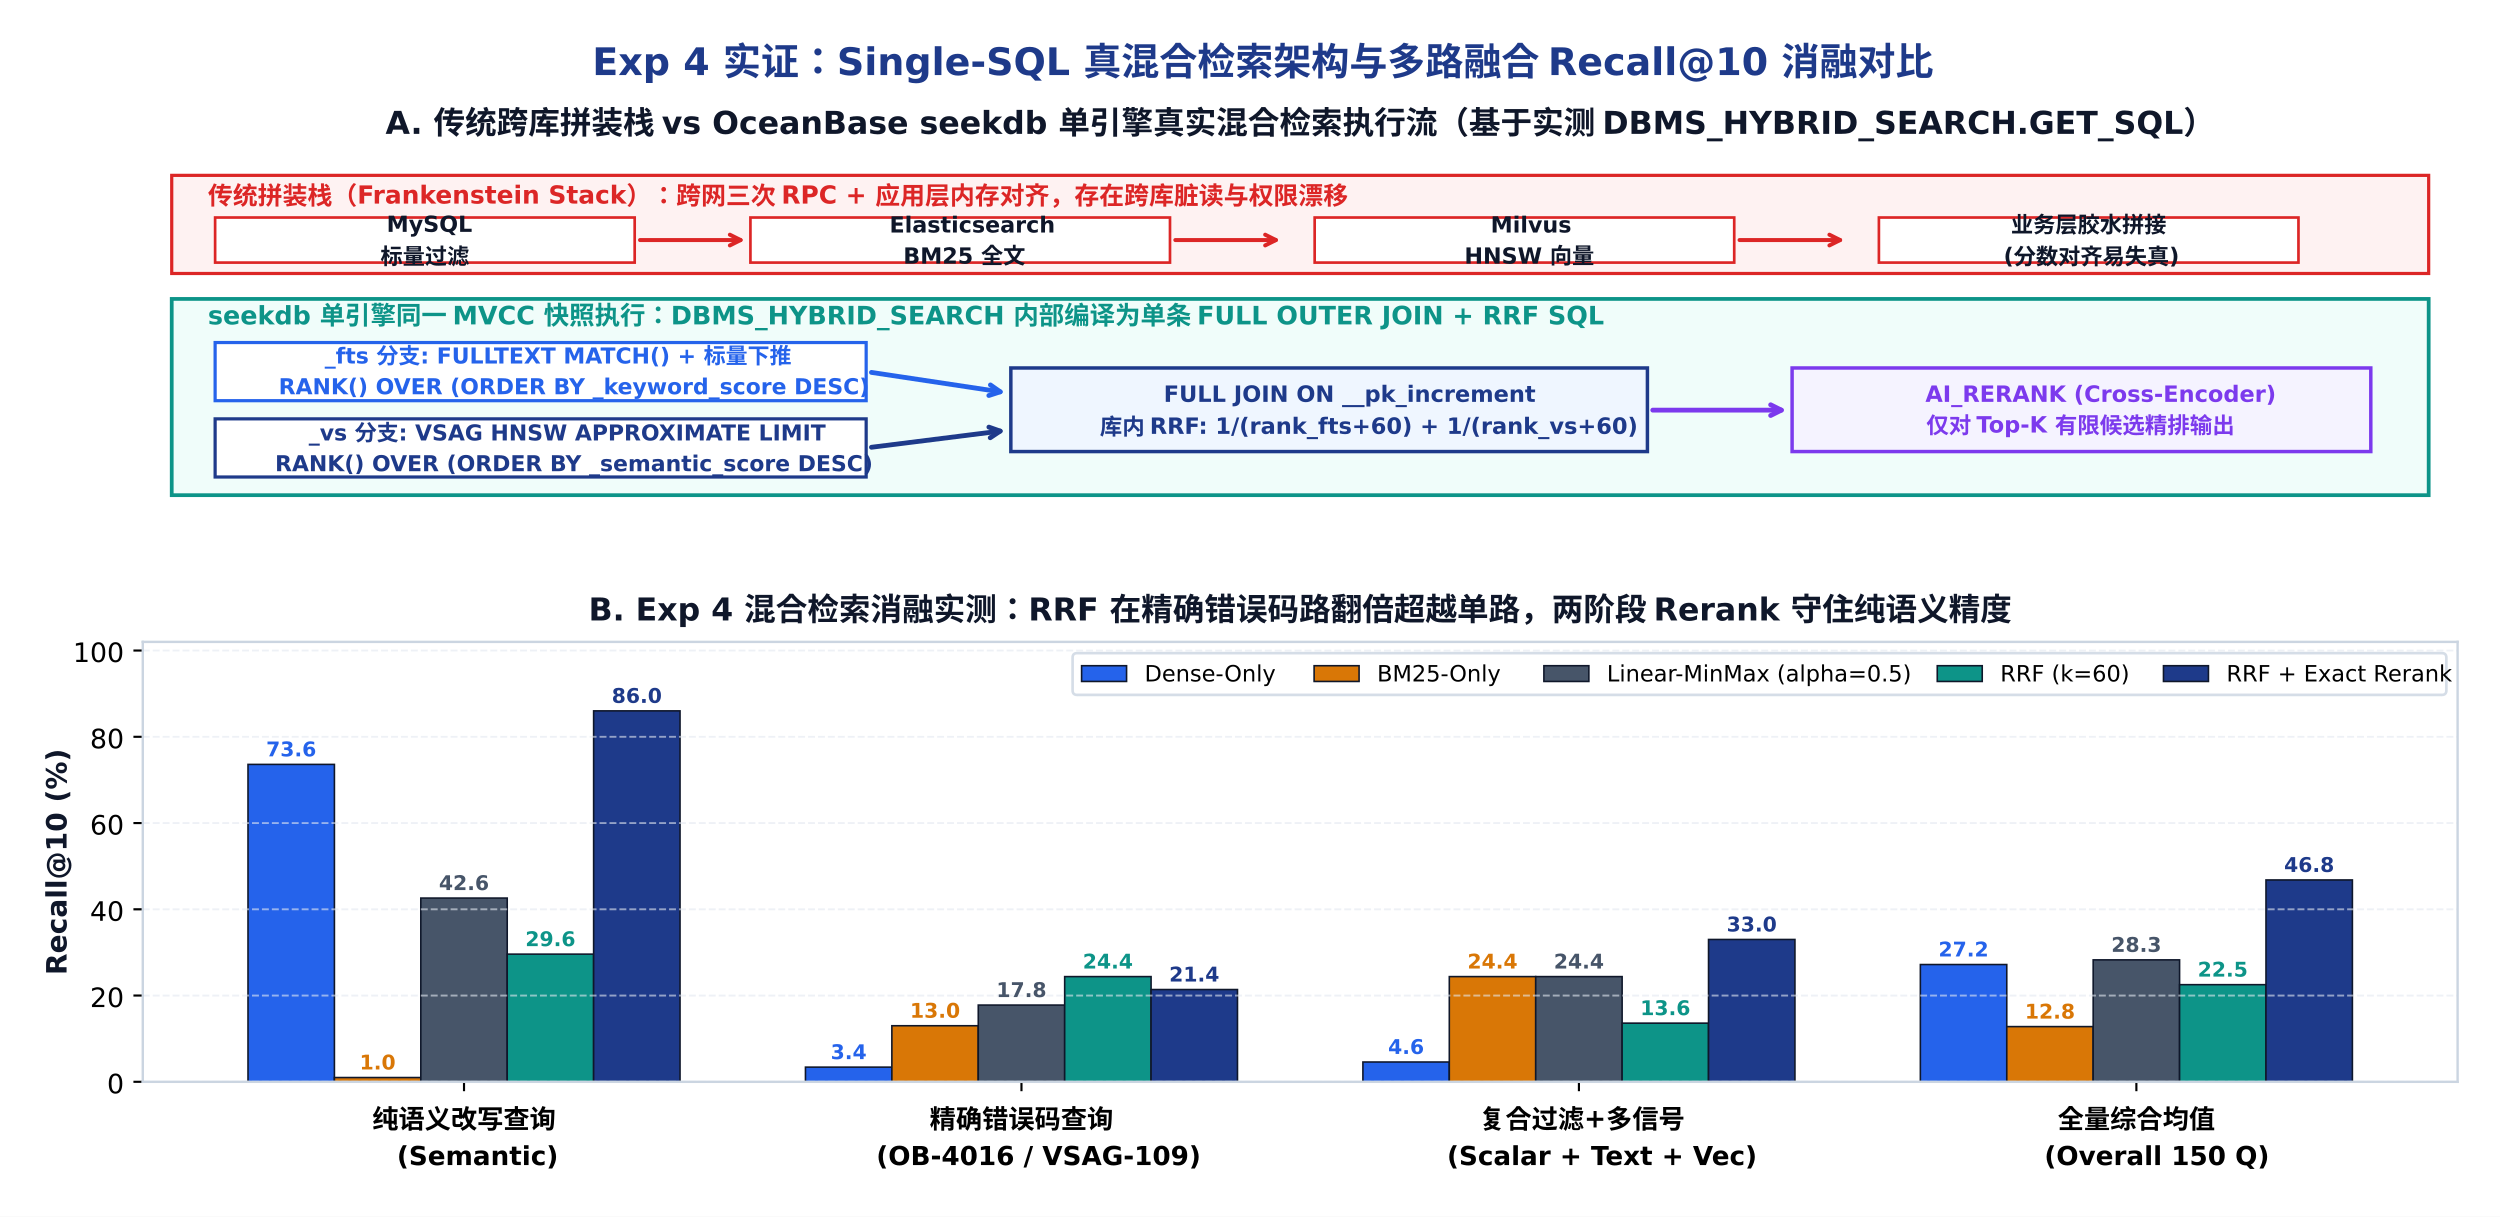
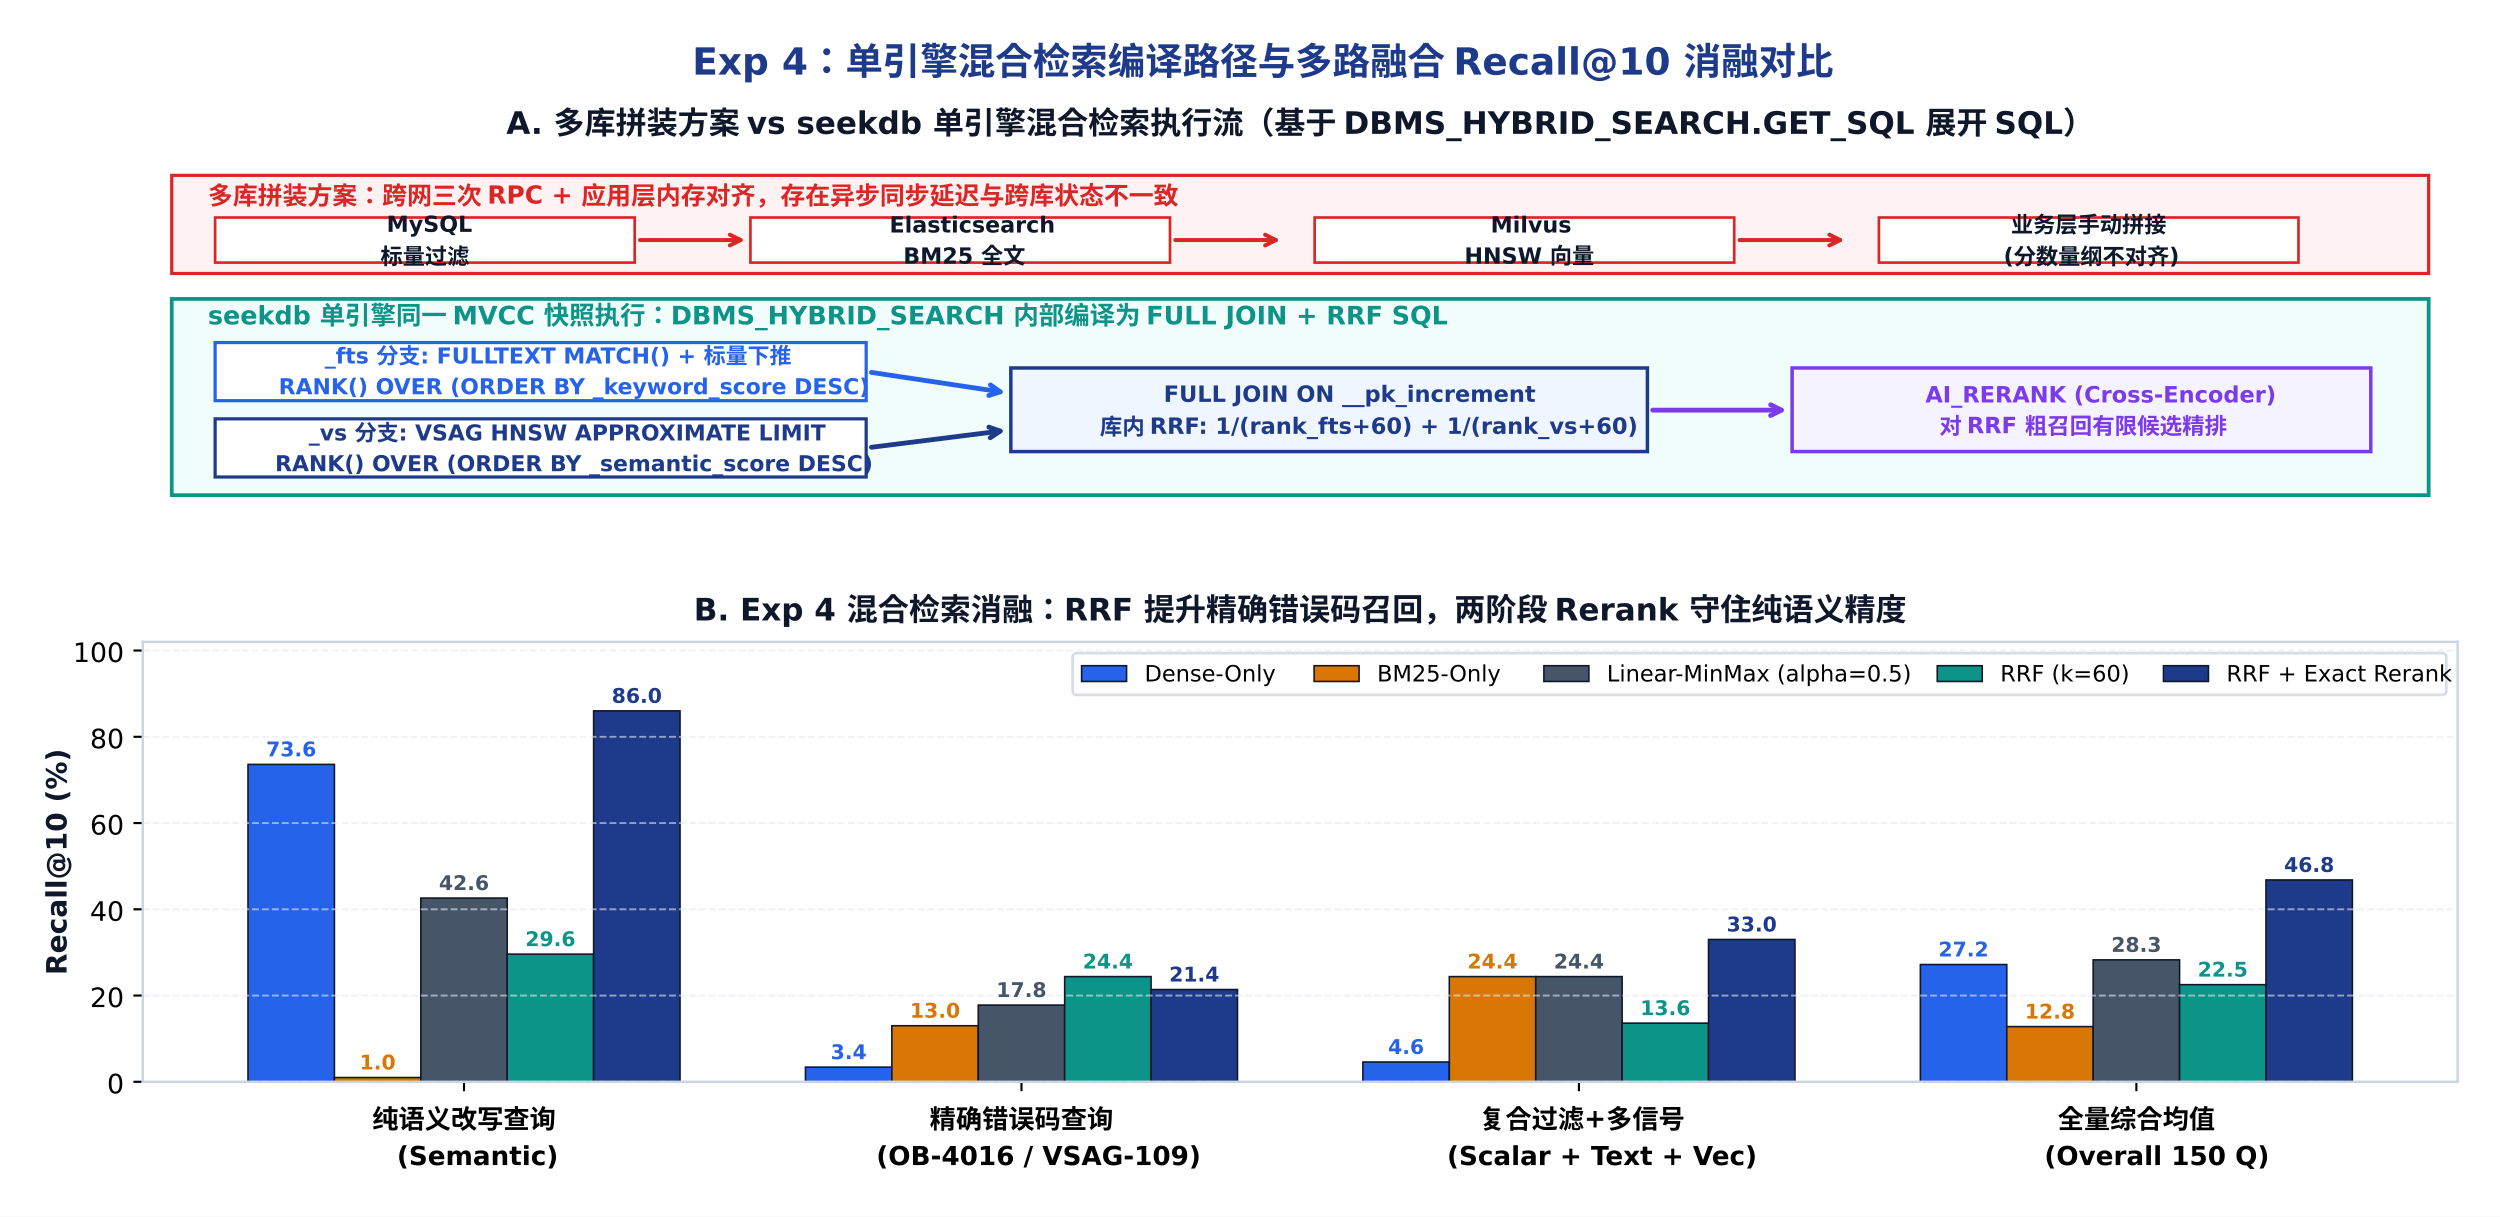
<svg xmlns="http://www.w3.org/2000/svg" xmlns:xlink="http://www.w3.org/1999/xlink" width="934.089pt" height="454.488pt" viewBox="0 0 934.089 454.488" version="1.1">
  <defs>
    <style type="text/css">*{stroke-linejoin: round; stroke-linecap: butt}</style>
  </defs>
  <rect width="100%" height="100%" fill="#FFFFFF" />
  <g id="figure_1">
    <g id="patch_1">
      <path d="M 0 454.488  L 934.089 454.488  L 934.089 0  L 0 0  z " style="fill: #ffffff" />
    </g>
    <g id="axes_1">
      <g id="patch_2">
-         <path d="M 64.161 102.184  L 907.438 102.184  L 907.438 65.521  L 64.161 65.521  z " clip-path="url(#p7f9fd91759)" style="fill: #fef2f2; stroke: #dc2626; stroke-width: 1.2; stroke-linejoin: miter" />
+         <path d="M 64.161 102.184  L 907.438 102.184  L 907.438 65.521  L 64.161 65.521  z " clip-path="url(#p207e3cc718)" style="fill: #fef2f2; stroke: #dc2626; stroke-width: 1.2; stroke-linejoin: miter" />
      </g>
      <g id="patch_3">
-         <path d="M 80.377 98.111  L 237.141 98.111  L 237.141 81.273  L 80.377 81.273  z " clip-path="url(#p7f9fd91759)" style="fill: #ffffff; stroke: #dc2626; stroke-linejoin: miter" />
+         <path d="M 80.377 98.111  L 237.141 98.111  L 237.141 81.273  L 80.377 81.273  z " clip-path="url(#p207e3cc718)" style="fill: #ffffff; stroke: #dc2626; stroke-linejoin: miter" />
      </g>
      <g id="patch_4">
-         <path d="M 280.386 98.111  L 437.149 98.111  L 437.149 81.273  L 280.386 81.273  z " clip-path="url(#p7f9fd91759)" style="fill: #ffffff; stroke: #dc2626; stroke-linejoin: miter" />
+         <path d="M 280.386 98.111  L 437.149 98.111  L 437.149 81.273  L 280.386 81.273  z " clip-path="url(#p207e3cc718)" style="fill: #ffffff; stroke: #dc2626; stroke-linejoin: miter" />
      </g>
      <g id="patch_5">
-         <path d="M 491.205 98.111  L 647.968 98.111  L 647.968 81.273  L 491.205 81.273  z " clip-path="url(#p7f9fd91759)" style="fill: #ffffff; stroke: #dc2626; stroke-linejoin: miter" />
+         <path d="M 491.205 98.111  L 647.968 98.111  L 647.968 81.273  L 491.205 81.273  z " clip-path="url(#p207e3cc718)" style="fill: #ffffff; stroke: #dc2626; stroke-linejoin: miter" />
      </g>
      <g id="patch_6">
-         <path d="M 702.024 98.111  L 858.788 98.111  L 858.788 81.273  L 702.024 81.273  z " clip-path="url(#p7f9fd91759)" style="fill: #ffffff; stroke: #dc2626; stroke-linejoin: miter" />
+         <path d="M 702.024 98.111  L 858.788 98.111  L 858.788 81.273  L 702.024 81.273  z " clip-path="url(#p207e3cc718)" style="fill: #ffffff; stroke: #dc2626; stroke-linejoin: miter" />
      </g>
      <g id="patch_7">
-         <path d="M 64.161 185.016  L 907.438 185.016  L 907.438 111.69  L 64.161 111.69  z " clip-path="url(#p7f9fd91759)" style="fill: #f0fdfa; stroke: #0d9488; stroke-width: 1.4; stroke-linejoin: miter" />
+         <path d="M 64.161 185.016  L 907.438 185.016  L 907.438 111.69  L 64.161 111.69  z " clip-path="url(#p207e3cc718)" style="fill: #f0fdfa; stroke: #0d9488; stroke-width: 1.4; stroke-linejoin: miter" />
      </g>
      <g id="patch_8">
-         <path d="M 80.377 149.711  L 323.631 149.711  L 323.631 127.984  L 80.377 127.984  z " clip-path="url(#p7f9fd91759)" style="fill: #ffffff; stroke: #2563eb; stroke-width: 1.2; stroke-linejoin: miter" />
+         <path d="M 80.377 149.711  L 323.631 149.711  L 323.631 127.984  L 80.377 127.984  z " clip-path="url(#p207e3cc718)" style="fill: #ffffff; stroke: #2563eb; stroke-width: 1.2; stroke-linejoin: miter" />
      </g>
      <g id="patch_9">
-         <path d="M 80.377 178.226  L 323.631 178.226  L 323.631 156.5  L 80.377 156.5  z " clip-path="url(#p7f9fd91759)" style="fill: #ffffff; stroke: #1e3a8a; stroke-width: 1.2; stroke-linejoin: miter" />
+         <path d="M 80.377 178.226  L 323.631 178.226  L 323.631 156.5  L 80.377 156.5  z " clip-path="url(#p207e3cc718)" style="fill: #ffffff; stroke: #1e3a8a; stroke-width: 1.2; stroke-linejoin: miter" />
      </g>
      <g id="patch_10">
-         <path d="M 377.687 168.721  L 615.534 168.721  L 615.534 137.489  L 377.687 137.489  z " clip-path="url(#p7f9fd91759)" style="fill: #eff6ff; stroke: #1e3a8a; stroke-width: 1.3; stroke-linejoin: miter" />
+         <path d="M 377.687 168.721  L 615.534 168.721  L 615.534 137.489  L 377.687 137.489  z " clip-path="url(#p207e3cc718)" style="fill: #eff6ff; stroke: #1e3a8a; stroke-width: 1.3; stroke-linejoin: miter" />
      </g>
      <g id="patch_11">
-         <path d="M 669.591 168.721  L 885.816 168.721  L 885.816 137.489  L 669.591 137.489  z " clip-path="url(#p7f9fd91759)" style="fill: #f5f3ff; stroke: #7c3aed; stroke-width: 1.3; stroke-linejoin: miter" />
+         <path d="M 669.591 168.721  L 885.816 168.721  L 885.816 137.489  L 669.591 137.489  z " clip-path="url(#p207e3cc718)" style="fill: #f5f3ff; stroke: #7c3aed; stroke-width: 1.3; stroke-linejoin: miter" />
      </g>
      <g id="text_1">
-         <text style="font-weight: 700; font-size: 9.3px; font-family: 'PingFang SC', 'Hiragino Sans GB', 'Arial Unicode MS', 'DejaVu Sans', sans-serif; text-anchor: start; fill: #dc2626" x="77.675" y="76.384" transform="rotate(-0 77.67469 76.38437)">传统拼装栈（Frankenstein Stack）：跨网三次 RPC + 应用层内存对齐，存在跨库脏读与权限漂移</text>
+         <text style="font-weight: 700; font-size: 9.3px; font-family: 'PingFang SC', 'Hiragino Sans GB', 'Arial Unicode MS', 'DejaVu Sans', sans-serif; text-anchor: start; fill: #dc2626" x="77.675" y="76.384" transform="rotate(-0 77.67469 76.38437)">多库拼装方案：跨网三次 RPC + 应用层内存对齐，存在异步同步延迟与跨库状态不一致</text>
      </g>
      <g id="text_2">
        <text style="font-weight: 700; font-size: 8.3px; font-family: 'PingFang SC', 'Hiragino Sans GB', 'Arial Unicode MS', 'DejaVu Sans', sans-serif; fill: #0f172a" transform="translate(144.4545 86.62914)">MySQL</text>
        <text style="font-weight: 700; font-size: 8.3px; font-family: 'PingFang SC', 'Hiragino Sans GB', 'Arial Unicode MS', 'DejaVu Sans', sans-serif; fill: #0f172a" transform="translate(142.1591 98.73028)">标量过滤</text>
      </g>
      <g id="text_3">
        <text style="font-weight: 700; font-size: 8.3px; font-family: 'PingFang SC', 'Hiragino Sans GB', 'Arial Unicode MS', 'DejaVu Sans', sans-serif; fill: #0f172a" transform="translate(332.3434 86.86971)">Elasticsearch</text>
        <text style="font-weight: 700; font-size: 8.3px; font-family: 'PingFang SC', 'Hiragino Sans GB', 'Arial Unicode MS', 'DejaVu Sans', sans-serif; fill: #0f172a" transform="translate(337.4945 98.48971)">BM25 全文</text>
      </g>
      <g id="text_4">
        <text style="font-weight: 700; font-size: 8.3px; font-family: 'PingFang SC', 'Hiragino Sans GB', 'Arial Unicode MS', 'DejaVu Sans', sans-serif; fill: #0f172a" transform="translate(556.9498 86.86971)">Milvus</text>
        <text style="font-weight: 700; font-size: 8.3px; font-family: 'PingFang SC', 'Hiragino Sans GB', 'Arial Unicode MS', 'DejaVu Sans', sans-serif; fill: #0f172a" transform="translate(547.1565 98.48971)">HNSW 向量</text>
      </g>
      <g id="text_5">
-         <text style="font-weight: 700; font-size: 8.3px; font-family: 'PingFang SC', 'Hiragino Sans GB', 'Arial Unicode MS', 'DejaVu Sans', sans-serif; fill: #0f172a" transform="translate(751.3559 86.86971)">业务层胶水拼接</text>
-         <text style="font-weight: 700; font-size: 8.3px; font-family: 'PingFang SC', 'Hiragino Sans GB', 'Arial Unicode MS', 'DejaVu Sans', sans-serif; fill: #0f172a" transform="translate(748.5923 98.48971)">(分数对齐易失真)</text>
+         <text style="font-weight: 700; font-size: 8.3px; font-family: 'PingFang SC', 'Hiragino Sans GB', 'Arial Unicode MS', 'DejaVu Sans', sans-serif; fill: #0f172a" transform="translate(751.3559 86.86971)">业务层手动拼接</text>
+         <text style="font-weight: 700; font-size: 8.3px; font-family: 'PingFang SC', 'Hiragino Sans GB', 'Arial Unicode MS', 'DejaVu Sans', sans-serif; fill: #0f172a" transform="translate(748.5923 98.48971)">(分数量纲不对齐)</text>
      </g>
      <g id="patch_12">
        <path d="M 239.139 89.692  Q 258.761 89.692 276.707 89.692  " style="fill: none; stroke: #dc2626; stroke-width: 1.5; stroke-linecap: round" />
        <path d="M 272.707 87.692  L 276.707 89.692  L 272.707 91.692  " style="fill: none; stroke: #dc2626; stroke-width: 1.5; stroke-linecap: round" />
      </g>
      <g id="patch_13">
        <path d="M 439.147 89.692  Q 458.77 89.692 476.715 89.692  " style="fill: none; stroke: #dc2626; stroke-width: 1.5; stroke-linecap: round" />
        <path d="M 472.715 87.692  L 476.715 89.692  L 472.715 91.692  " style="fill: none; stroke: #dc2626; stroke-width: 1.5; stroke-linecap: round" />
      </g>
      <g id="patch_14">
        <path d="M 649.966 89.692  Q 669.589 89.692 687.535 89.692  " style="fill: none; stroke: #dc2626; stroke-width: 1.5; stroke-linecap: round" />
        <path d="M 683.535 87.692  L 687.535 89.692  L 683.535 91.692  " style="fill: none; stroke: #dc2626; stroke-width: 1.5; stroke-linecap: round" />
      </g>
      <g id="text_6">
-         <text style="font-weight: 700; font-size: 9.5px; font-family: 'PingFang SC', 'Hiragino Sans GB', 'Arial Unicode MS', 'DejaVu Sans', sans-serif; text-anchor: start; fill: #0d9488" x="77.675" y="121.195" transform="rotate(-0 77.67469 121.1948)">seekdb 单引擎同一 MVCC 快照执行：DBMS_HYBRID_SEARCH 内部编译为单条 FULL OUTER JOIN + RRF SQL</text>
+         <text style="font-weight: 700; font-size: 9.5px; font-family: 'PingFang SC', 'Hiragino Sans GB', 'Arial Unicode MS', 'DejaVu Sans', sans-serif; text-anchor: start; fill: #0d9488" x="77.675" y="121.195" transform="rotate(-0 77.67469 121.1948)">seekdb 单引擎同一 MVCC 快照执行：DBMS_HYBRID_SEARCH 内部编译为 FULL JOIN + RRF SQL</text>
      </g>
      <g id="text_7">
        <text style="font-weight: 700; font-size: 8.2px; font-family: 'PingFang SC', 'Hiragino Sans GB', 'Arial Unicode MS', 'DejaVu Sans', sans-serif; fill: #2563eb" transform="translate(121.3282 135.8217)">_fts 分支: FULLTEXT MATCH() + 标量下推</text>
        <text style="font-weight: 700; font-size: 8.2px; font-family: 'PingFang SC', 'Hiragino Sans GB', 'Arial Unicode MS', 'DejaVu Sans', sans-serif; fill: #2563eb" transform="translate(104.1159 147.3017)">RANK() OVER (ORDER BY _keyword_score DESC)</text>
      </g>
      <g id="text_8">
        <text style="font-weight: 700; font-size: 8.2px; font-family: 'PingFang SC', 'Hiragino Sans GB', 'Arial Unicode MS', 'DejaVu Sans', sans-serif; fill: #1e3a8a" transform="translate(115.3589 164.5751)">_vs 分支: VSAG HNSW APPROXIMATE LIMIT</text>
        <text style="font-weight: 700; font-size: 8.2px; font-family: 'PingFang SC', 'Hiragino Sans GB', 'Arial Unicode MS', 'DejaVu Sans', sans-serif; fill: #1e3a8a" transform="translate(102.7712 176.0551)">RANK() OVER (ORDER BY _semantic_score DESC)</text>
      </g>
      <g id="text_9">
        <text style="font-weight: 700; font-size: 8.4px; font-family: 'PingFang SC', 'Hiragino Sans GB', 'Arial Unicode MS', 'DejaVu Sans', sans-serif; fill: #1e3a8a" transform="translate(434.807 150.1416)">FULL JOIN ON __pk_increment</text>
        <text style="font-weight: 700; font-size: 8.4px; font-family: 'PingFang SC', 'Hiragino Sans GB', 'Arial Unicode MS', 'DejaVu Sans', sans-serif; fill: #1e3a8a" transform="translate(410.9063 162.3885)">库内 RRF: 1/(rank_fts+60) + 1/(rank_vs+60)</text>
      </g>
      <g id="text_10">
-         <text style="font-weight: 700; font-size: 8.4px; font-family: 'PingFang SC', 'Hiragino Sans GB', 'Arial Unicode MS', 'DejaVu Sans', sans-serif; fill: #7c3aed" transform="translate(719.3887 150.1416)">AI_RERANK (Cross-Encoder)</text>
-         <text style="font-weight: 700; font-size: 8.4px; font-family: 'PingFang SC', 'Hiragino Sans GB', 'Arial Unicode MS', 'DejaVu Sans', sans-serif; fill: #7c3aed" transform="translate(719.7346 161.9016)">仅对 Top-K 有限候选精排输出</text>
+         <text style="font-weight: 700; font-size: 8.4px; font-family: 'PingFang SC', 'Hiragino Sans GB', 'Arial Unicode MS', 'DejaVu Sans', sans-serif; fill: #7c3aed" transform="translate(719.3887 150.385)">AI_RERANK (Cross-Encoder)</text>
+         <text style="font-weight: 700; font-size: 8.4px; font-family: 'PingFang SC', 'Hiragino Sans GB', 'Arial Unicode MS', 'DejaVu Sans', sans-serif; fill: #7c3aed" transform="translate(724.6066 162.145)">对 RRF 粗召回有限候选精排</text>
      </g>
      <g id="patch_15">
        <path d="M 325.607 139.145  Q 350.657 142.921 373.717 146.396  " style="fill: none; stroke: #2563eb; stroke-width: 1.8; stroke-linecap: round" />
        <path d="M 370.059 143.823  L 373.717 146.396  L 369.463 147.778  " style="fill: none; stroke: #2563eb; stroke-width: 1.8; stroke-linecap: round" />
      </g>
      <g id="patch_16">
        <path d="M 325.614 167.114  Q 350.657 163.969 373.704 161.074  " style="fill: none; stroke: #1e3a8a; stroke-width: 1.8; stroke-linecap: round" />
        <path d="M 369.486 159.588  L 373.704 161.074  L 369.984 163.557  " style="fill: none; stroke: #1e3a8a; stroke-width: 1.8; stroke-linecap: round" />
      </g>
      <g id="patch_17">
        <path d="M 617.537 153.241  Q 642.565 153.241 665.58 153.241  " style="fill: none; stroke: #7c3aed; stroke-width: 1.8; stroke-linecap: round" />
        <path d="M 661.58 151.241  L 665.58 153.241  L 661.58 155.241  " style="fill: none; stroke: #7c3aed; stroke-width: 1.8; stroke-linecap: round" />
      </g>
      <g id="text_11">
-         <text style="font-weight: 700; font-size: 11.8px; font-family: 'PingFang SC', 'Hiragino Sans GB', 'Arial Unicode MS', 'DejaVu Sans', sans-serif; text-anchor: middle; fill: #0f172a" x="485.799" y="50.016" transform="rotate(-0 485.7994 50.016)">A. 传统跨库拼装栈 vs OceanBase seekdb 单引擎真实混合检索执行流（基于实测 DBMS_HYBRID_SEARCH.GET_SQL）</text>
+         <text style="font-weight: 700; font-size: 11.6px; font-family: 'PingFang SC', 'Hiragino Sans GB', 'Arial Unicode MS', 'DejaVu Sans', sans-serif; text-anchor: middle; fill: #0f172a" x="485.799" y="50.016" transform="rotate(-0 485.7994 50.016)">A. 多库拼装方案 vs seekdb 单引擎混合检索执行流（基于 DBMS_HYBRID_SEARCH.GET_SQL 展开 SQL）</text>
      </g>
    </g>
    <g id="axes_2">
      <g id="patch_18">
        <path d="M 53.349 404.208  L 918.249 404.208  L 918.249 239.832  L 53.349 239.832  z " style="fill: #ffffff" />
      </g>
      <g id="patch_19">
-         <path d="M 92.663 404.208  L 124.947 404.208  L 124.947 285.599  L 92.663 285.599  z " clip-path="url(#p7dbf96852b)" style="fill: #2563eb; stroke: #0f172a; stroke-width: 0.6; stroke-linejoin: miter" />
+         <path d="M 92.663 404.208  L 124.947 404.208  L 124.947 285.599  L 92.663 285.599  z " clip-path="url(#p633ca14d43)" style="fill: #2563eb; stroke: #0f172a; stroke-width: 0.6; stroke-linejoin: miter" />
      </g>
      <g id="patch_20">
-         <path d="M 300.947 404.208  L 333.231 404.208  L 333.231 398.729  L 300.947 398.729  z " clip-path="url(#p7dbf96852b)" style="fill: #2563eb; stroke: #0f172a; stroke-width: 0.6; stroke-linejoin: miter" />
+         <path d="M 300.947 404.208  L 333.231 404.208  L 333.231 398.729  L 300.947 398.729  z " clip-path="url(#p633ca14d43)" style="fill: #2563eb; stroke: #0f172a; stroke-width: 0.6; stroke-linejoin: miter" />
      </g>
      <g id="patch_21">
-         <path d="M 509.231 404.208  L 541.515 404.208  L 541.515 396.795  L 509.231 396.795  z " clip-path="url(#p7dbf96852b)" style="fill: #2563eb; stroke: #0f172a; stroke-width: 0.6; stroke-linejoin: miter" />
+         <path d="M 509.231 404.208  L 541.515 404.208  L 541.515 396.795  L 509.231 396.795  z " clip-path="url(#p633ca14d43)" style="fill: #2563eb; stroke: #0f172a; stroke-width: 0.6; stroke-linejoin: miter" />
      </g>
      <g id="patch_22">
-         <path d="M 717.516 404.208  L 749.8 404.208  L 749.8 360.374  L 717.516 360.374  z " clip-path="url(#p7dbf96852b)" style="fill: #2563eb; stroke: #0f172a; stroke-width: 0.6; stroke-linejoin: miter" />
+         <path d="M 717.516 404.208  L 749.8 404.208  L 749.8 360.374  L 717.516 360.374  z " clip-path="url(#p633ca14d43)" style="fill: #2563eb; stroke: #0f172a; stroke-width: 0.6; stroke-linejoin: miter" />
      </g>
      <g id="patch_23">
-         <path d="M 124.947 404.208  L 157.231 404.208  L 157.231 402.596  L 124.947 402.596  z " clip-path="url(#p7dbf96852b)" style="fill: #d97706; stroke: #0f172a; stroke-width: 0.6; stroke-linejoin: miter" />
+         <path d="M 124.947 404.208  L 157.231 404.208  L 157.231 402.596  L 124.947 402.596  z " clip-path="url(#p633ca14d43)" style="fill: #d97706; stroke: #0f172a; stroke-width: 0.6; stroke-linejoin: miter" />
      </g>
      <g id="patch_24">
-         <path d="M 333.231 404.208  L 365.515 404.208  L 365.515 383.258  L 333.231 383.258  z " clip-path="url(#p7dbf96852b)" style="fill: #d97706; stroke: #0f172a; stroke-width: 0.6; stroke-linejoin: miter" />
+         <path d="M 333.231 404.208  L 365.515 404.208  L 365.515 383.258  L 333.231 383.258  z " clip-path="url(#p633ca14d43)" style="fill: #d97706; stroke: #0f172a; stroke-width: 0.6; stroke-linejoin: miter" />
      </g>
      <g id="patch_25">
-         <path d="M 541.515 404.208  L 573.799 404.208  L 573.799 364.887  L 541.515 364.887  z " clip-path="url(#p7dbf96852b)" style="fill: #d97706; stroke: #0f172a; stroke-width: 0.6; stroke-linejoin: miter" />
+         <path d="M 541.515 404.208  L 573.799 404.208  L 573.799 364.887  L 541.515 364.887  z " clip-path="url(#p633ca14d43)" style="fill: #d97706; stroke: #0f172a; stroke-width: 0.6; stroke-linejoin: miter" />
      </g>
      <g id="patch_26">
-         <path d="M 749.8 404.208  L 782.084 404.208  L 782.084 383.58  L 749.8 383.58  z " clip-path="url(#p7dbf96852b)" style="fill: #d97706; stroke: #0f172a; stroke-width: 0.6; stroke-linejoin: miter" />
+         <path d="M 749.8 404.208  L 782.084 404.208  L 782.084 383.58  L 749.8 383.58  z " clip-path="url(#p633ca14d43)" style="fill: #d97706; stroke: #0f172a; stroke-width: 0.6; stroke-linejoin: miter" />
      </g>
      <g id="patch_27">
-         <path d="M 157.231 404.208  L 189.515 404.208  L 189.515 335.557  L 157.231 335.557  z " clip-path="url(#p7dbf96852b)" style="fill: #475569; stroke: #0f172a; stroke-width: 0.6; stroke-linejoin: miter" />
+         <path d="M 157.231 404.208  L 189.515 404.208  L 189.515 335.557  L 157.231 335.557  z " clip-path="url(#p633ca14d43)" style="fill: #475569; stroke: #0f172a; stroke-width: 0.6; stroke-linejoin: miter" />
      </g>
      <g id="patch_28">
-         <path d="M 365.515 404.208  L 397.799 404.208  L 397.799 375.523  L 365.515 375.523  z " clip-path="url(#p7dbf96852b)" style="fill: #475569; stroke: #0f172a; stroke-width: 0.6; stroke-linejoin: miter" />
+         <path d="M 365.515 404.208  L 397.799 404.208  L 397.799 375.523  L 365.515 375.523  z " clip-path="url(#p633ca14d43)" style="fill: #475569; stroke: #0f172a; stroke-width: 0.6; stroke-linejoin: miter" />
      </g>
      <g id="patch_29">
-         <path d="M 573.799 404.208  L 606.083 404.208  L 606.083 364.887  L 573.799 364.887  z " clip-path="url(#p7dbf96852b)" style="fill: #475569; stroke: #0f172a; stroke-width: 0.6; stroke-linejoin: miter" />
+         <path d="M 573.799 404.208  L 606.083 404.208  L 606.083 364.887  L 573.799 364.887  z " clip-path="url(#p633ca14d43)" style="fill: #475569; stroke: #0f172a; stroke-width: 0.6; stroke-linejoin: miter" />
      </g>
      <g id="patch_30">
-         <path d="M 782.084 404.208  L 814.368 404.208  L 814.368 358.65  L 782.084 358.65  z " clip-path="url(#p7dbf96852b)" style="fill: #475569; stroke: #0f172a; stroke-width: 0.6; stroke-linejoin: miter" />
+         <path d="M 782.084 404.208  L 814.368 404.208  L 814.368 358.65  L 782.084 358.65  z " clip-path="url(#p633ca14d43)" style="fill: #475569; stroke: #0f172a; stroke-width: 0.6; stroke-linejoin: miter" />
      </g>
      <g id="patch_31">
-         <path d="M 189.515 404.208  L 221.799 404.208  L 221.799 356.507  L 189.515 356.507  z " clip-path="url(#p7dbf96852b)" style="fill: #0d9488; stroke: #0f172a; stroke-width: 0.6; stroke-linejoin: miter" />
+         <path d="M 189.515 404.208  L 221.799 404.208  L 221.799 356.507  L 189.515 356.507  z " clip-path="url(#p633ca14d43)" style="fill: #0d9488; stroke: #0f172a; stroke-width: 0.6; stroke-linejoin: miter" />
      </g>
      <g id="patch_32">
-         <path d="M 397.799 404.208  L 430.083 404.208  L 430.083 364.887  L 397.799 364.887  z " clip-path="url(#p7dbf96852b)" style="fill: #0d9488; stroke: #0f172a; stroke-width: 0.6; stroke-linejoin: miter" />
+         <path d="M 397.799 404.208  L 430.083 404.208  L 430.083 364.887  L 397.799 364.887  z " clip-path="url(#p633ca14d43)" style="fill: #0d9488; stroke: #0f172a; stroke-width: 0.6; stroke-linejoin: miter" />
      </g>
      <g id="patch_33">
-         <path d="M 606.083 404.208  L 638.368 404.208  L 638.368 382.291  L 606.083 382.291  z " clip-path="url(#p7dbf96852b)" style="fill: #0d9488; stroke: #0f172a; stroke-width: 0.6; stroke-linejoin: miter" />
+         <path d="M 606.083 404.208  L 638.368 404.208  L 638.368 382.291  L 606.083 382.291  z " clip-path="url(#p633ca14d43)" style="fill: #0d9488; stroke: #0f172a; stroke-width: 0.6; stroke-linejoin: miter" />
      </g>
      <g id="patch_34">
-         <path d="M 814.368 404.208  L 846.652 404.208  L 846.652 367.9  L 814.368 367.9  z " clip-path="url(#p7dbf96852b)" style="fill: #0d9488; stroke: #0f172a; stroke-width: 0.6; stroke-linejoin: miter" />
+         <path d="M 814.368 404.208  L 846.652 404.208  L 846.652 367.9  L 814.368 367.9  z " clip-path="url(#p633ca14d43)" style="fill: #0d9488; stroke: #0f172a; stroke-width: 0.6; stroke-linejoin: miter" />
      </g>
      <g id="patch_35">
-         <path d="M 221.799 404.208  L 254.083 404.208  L 254.083 265.616  L 221.799 265.616  z " clip-path="url(#p7dbf96852b)" style="fill: #1e3a8a; stroke: #0f172a; stroke-width: 0.6; stroke-linejoin: miter" />
+         <path d="M 221.799 404.208  L 254.083 404.208  L 254.083 265.616  L 221.799 265.616  z " clip-path="url(#p633ca14d43)" style="fill: #1e3a8a; stroke: #0f172a; stroke-width: 0.6; stroke-linejoin: miter" />
      </g>
      <g id="patch_36">
-         <path d="M 430.083 404.208  L 462.367 404.208  L 462.367 369.721  L 430.083 369.721  z " clip-path="url(#p7dbf96852b)" style="fill: #1e3a8a; stroke: #0f172a; stroke-width: 0.6; stroke-linejoin: miter" />
+         <path d="M 430.083 404.208  L 462.367 404.208  L 462.367 369.721  L 430.083 369.721  z " clip-path="url(#p633ca14d43)" style="fill: #1e3a8a; stroke: #0f172a; stroke-width: 0.6; stroke-linejoin: miter" />
      </g>
      <g id="patch_37">
-         <path d="M 638.368 404.208  L 670.652 404.208  L 670.652 351.027  L 638.368 351.027  z " clip-path="url(#p7dbf96852b)" style="fill: #1e3a8a; stroke: #0f172a; stroke-width: 0.6; stroke-linejoin: miter" />
+         <path d="M 638.368 404.208  L 670.652 404.208  L 670.652 351.027  L 638.368 351.027  z " clip-path="url(#p633ca14d43)" style="fill: #1e3a8a; stroke: #0f172a; stroke-width: 0.6; stroke-linejoin: miter" />
      </g>
      <g id="patch_38">
-         <path d="M 846.652 404.208  L 878.936 404.208  L 878.936 328.788  L 846.652 328.788  z " clip-path="url(#p7dbf96852b)" style="fill: #1e3a8a; stroke: #0f172a; stroke-width: 0.6; stroke-linejoin: miter" />
+         <path d="M 846.652 404.208  L 878.936 404.208  L 878.936 328.788  L 846.652 328.788  z " clip-path="url(#p633ca14d43)" style="fill: #1e3a8a; stroke: #0f172a; stroke-width: 0.6; stroke-linejoin: miter" />
      </g>
      <g id="matplotlib.axis_1">
        <g id="xtick_1">
          <g id="line2d_1">
            <defs>
-               <path id="m737715d368" d="M 0 0  L 0 3.5  " style="stroke: #000000; stroke-width: 0.8" />
+               <path id="mcec9b8ada7" d="M 0 0  L 0 3.5  " style="stroke: #000000; stroke-width: 0.8" />
            </defs>
            <g>
-               <use xlink:href="#m737715d368" x="173.373" y="404.208" style="stroke: #000000; stroke-width: 0.8" />
+               <use xlink:href="#mcec9b8ada7" x="173.373" y="404.208" style="stroke: #000000; stroke-width: 0.8" />
            </g>
          </g>
          <g id="text_12">
            <text style="font-weight: 700; font-size: 9.8px; font-family: 'PingFang SC', 'Hiragino Sans GB', 'Arial Unicode MS', 'DejaVu Sans', sans-serif" transform="translate(139.0731 421.596)">纯语义改写查询</text>
            <text style="font-weight: 700; font-size: 9.8px; font-family: 'PingFang SC', 'Hiragino Sans GB', 'Arial Unicode MS', 'DejaVu Sans', sans-serif" transform="translate(148.2905 435.316)">(Semantic)</text>
          </g>
        </g>
        <g id="xtick_2">
          <g id="line2d_2">
            <g>
-               <use xlink:href="#m737715d368" x="381.657" y="404.208" style="stroke: #000000; stroke-width: 0.8" />
+               <use xlink:href="#mcec9b8ada7" x="381.657" y="404.208" style="stroke: #000000; stroke-width: 0.8" />
            </g>
          </g>
          <g id="text_13">
            <text style="font-weight: 700; font-size: 9.8px; font-family: 'PingFang SC', 'Hiragino Sans GB', 'Arial Unicode MS', 'DejaVu Sans', sans-serif" transform="translate(347.3573 421.596)">精确错误码查询</text>
            <text style="font-weight: 700; font-size: 9.8px; font-family: 'PingFang SC', 'Hiragino Sans GB', 'Arial Unicode MS', 'DejaVu Sans', sans-serif" transform="translate(327.4051 435.316)">(OB-4016 / VSAG-109)</text>
          </g>
        </g>
        <g id="xtick_3">
          <g id="line2d_3">
            <g>
-               <use xlink:href="#m737715d368" x="589.941" y="404.208" style="stroke: #000000; stroke-width: 0.8" />
+               <use xlink:href="#mcec9b8ada7" x="589.941" y="404.208" style="stroke: #000000; stroke-width: 0.8" />
            </g>
          </g>
          <g id="text_14">
            <text style="font-weight: 700; font-size: 9.8px; font-family: 'PingFang SC', 'Hiragino Sans GB', 'Arial Unicode MS', 'DejaVu Sans', sans-serif" transform="translate(552.677 421.596)">复合过滤+多信号</text>
            <text style="font-weight: 700; font-size: 9.8px; font-family: 'PingFang SC', 'Hiragino Sans GB', 'Arial Unicode MS', 'DejaVu Sans', sans-serif" transform="translate(540.6475 435.316)">(Scalar + Text + Vec)</text>
          </g>
        </g>
        <g id="xtick_4">
          <g id="line2d_4">
            <g>
-               <use xlink:href="#m737715d368" x="798.226" y="404.208" style="stroke: #000000; stroke-width: 0.8" />
+               <use xlink:href="#mcec9b8ada7" x="798.226" y="404.208" style="stroke: #000000; stroke-width: 0.8" />
            </g>
          </g>
          <g id="text_15">
            <text style="font-weight: 700; font-size: 9.8px; font-family: 'PingFang SC', 'Hiragino Sans GB', 'Arial Unicode MS', 'DejaVu Sans', sans-serif" transform="translate(768.8256 421.596)">全量综合均值</text>
            <text style="font-weight: 700; font-size: 9.8px; font-family: 'PingFang SC', 'Hiragino Sans GB', 'Arial Unicode MS', 'DejaVu Sans', sans-serif" transform="translate(763.8322 435.316)">(Overall 150 Q)</text>
          </g>
        </g>
      </g>
      <g id="matplotlib.axis_2">
        <g id="ytick_1">
          <g id="line2d_5">
-             <path d="M 53.349 404.208  L 918.249 404.208  " clip-path="url(#p7dbf96852b)" style="fill: none; stroke-dasharray: 2.59,1.12; stroke-dashoffset: 0; stroke: #e2e8f0; stroke-opacity: 0.6; stroke-width: 0.7" />
+             <path d="M 53.349 404.208  L 918.249 404.208  " clip-path="url(#p633ca14d43)" style="fill: none; stroke-dasharray: 2.59,1.12; stroke-dashoffset: 0; stroke: #e2e8f0; stroke-opacity: 0.6; stroke-width: 0.7" />
          </g>
          <g id="line2d_6">
            <defs>
-               <path id="me05c8c8ca1" d="M 0 0  L -3.5 0  " style="stroke: #000000; stroke-width: 0.8" />
+               <path id="m9433d19934" d="M 0 0  L -3.5 0  " style="stroke: #000000; stroke-width: 0.8" />
            </defs>
            <g>
-               <use xlink:href="#me05c8c8ca1" x="53.349" y="404.208" style="stroke: #000000; stroke-width: 0.8" />
+               <use xlink:href="#m9433d19934" x="53.349" y="404.208" style="stroke: #000000; stroke-width: 0.8" />
            </g>
          </g>
          <g id="text_16">
            <text style="font-size: 10px; font-family: 'PingFang SC', 'Hiragino Sans GB', 'Arial Unicode MS', 'DejaVu Sans', sans-serif; text-anchor: end" x="46.349" y="408.508" transform="rotate(-0 46.34938 408.508)">0</text>
          </g>
        </g>
        <g id="ytick_2">
          <g id="line2d_7">
-             <path d="M 53.349 371.977  L 918.249 371.977  " clip-path="url(#p7dbf96852b)" style="fill: none; stroke-dasharray: 2.59,1.12; stroke-dashoffset: 0; stroke: #e2e8f0; stroke-opacity: 0.6; stroke-width: 0.7" />
+             <path d="M 53.349 371.977  L 918.249 371.977  " clip-path="url(#p633ca14d43)" style="fill: none; stroke-dasharray: 2.59,1.12; stroke-dashoffset: 0; stroke: #e2e8f0; stroke-opacity: 0.6; stroke-width: 0.7" />
          </g>
          <g id="line2d_8">
            <g>
-               <use xlink:href="#me05c8c8ca1" x="53.349" y="371.977" style="stroke: #000000; stroke-width: 0.8" />
+               <use xlink:href="#m9433d19934" x="53.349" y="371.977" style="stroke: #000000; stroke-width: 0.8" />
            </g>
          </g>
          <g id="text_17">
            <text style="font-size: 10px; font-family: 'PingFang SC', 'Hiragino Sans GB', 'Arial Unicode MS', 'DejaVu Sans', sans-serif; text-anchor: end" x="46.349" y="376.277" transform="rotate(-0 46.34938 376.2773)">20</text>
          </g>
        </g>
        <g id="ytick_3">
          <g id="line2d_9">
-             <path d="M 53.349 339.747  L 918.249 339.747  " clip-path="url(#p7dbf96852b)" style="fill: none; stroke-dasharray: 2.59,1.12; stroke-dashoffset: 0; stroke: #e2e8f0; stroke-opacity: 0.6; stroke-width: 0.7" />
+             <path d="M 53.349 339.747  L 918.249 339.747  " clip-path="url(#p633ca14d43)" style="fill: none; stroke-dasharray: 2.59,1.12; stroke-dashoffset: 0; stroke: #e2e8f0; stroke-opacity: 0.6; stroke-width: 0.7" />
          </g>
          <g id="line2d_10">
            <g>
-               <use xlink:href="#me05c8c8ca1" x="53.349" y="339.747" style="stroke: #000000; stroke-width: 0.8" />
+               <use xlink:href="#m9433d19934" x="53.349" y="339.747" style="stroke: #000000; stroke-width: 0.8" />
            </g>
          </g>
          <g id="text_18">
            <text style="font-size: 10px; font-family: 'PingFang SC', 'Hiragino Sans GB', 'Arial Unicode MS', 'DejaVu Sans', sans-serif; text-anchor: end" x="46.349" y="344.047" transform="rotate(-0 46.34938 344.0467)">40</text>
          </g>
        </g>
        <g id="ytick_4">
          <g id="line2d_11">
-             <path d="M 53.349 307.516  L 918.249 307.516  " clip-path="url(#p7dbf96852b)" style="fill: none; stroke-dasharray: 2.59,1.12; stroke-dashoffset: 0; stroke: #e2e8f0; stroke-opacity: 0.6; stroke-width: 0.7" />
+             <path d="M 53.349 307.516  L 918.249 307.516  " clip-path="url(#p633ca14d43)" style="fill: none; stroke-dasharray: 2.59,1.12; stroke-dashoffset: 0; stroke: #e2e8f0; stroke-opacity: 0.6; stroke-width: 0.7" />
          </g>
          <g id="line2d_12">
            <g>
-               <use xlink:href="#me05c8c8ca1" x="53.349" y="307.516" style="stroke: #000000; stroke-width: 0.8" />
+               <use xlink:href="#m9433d19934" x="53.349" y="307.516" style="stroke: #000000; stroke-width: 0.8" />
            </g>
          </g>
          <g id="text_19">
            <text style="font-size: 10px; font-family: 'PingFang SC', 'Hiragino Sans GB', 'Arial Unicode MS', 'DejaVu Sans', sans-serif; text-anchor: end" x="46.349" y="311.816" transform="rotate(-0 46.34938 311.816)">60</text>
          </g>
        </g>
        <g id="ytick_5">
          <g id="line2d_13">
-             <path d="M 53.349 275.285  L 918.249 275.285  " clip-path="url(#p7dbf96852b)" style="fill: none; stroke-dasharray: 2.59,1.12; stroke-dashoffset: 0; stroke: #e2e8f0; stroke-opacity: 0.6; stroke-width: 0.7" />
+             <path d="M 53.349 275.285  L 918.249 275.285  " clip-path="url(#p633ca14d43)" style="fill: none; stroke-dasharray: 2.59,1.12; stroke-dashoffset: 0; stroke: #e2e8f0; stroke-opacity: 0.6; stroke-width: 0.7" />
          </g>
          <g id="line2d_14">
            <g>
-               <use xlink:href="#me05c8c8ca1" x="53.349" y="275.285" style="stroke: #000000; stroke-width: 0.8" />
+               <use xlink:href="#m9433d19934" x="53.349" y="275.285" style="stroke: #000000; stroke-width: 0.8" />
            </g>
          </g>
          <g id="text_20">
            <text style="font-size: 10px; font-family: 'PingFang SC', 'Hiragino Sans GB', 'Arial Unicode MS', 'DejaVu Sans', sans-serif; text-anchor: end" x="46.349" y="279.585" transform="rotate(-0 46.34938 279.5854)">80</text>
          </g>
        </g>
        <g id="ytick_6">
          <g id="line2d_15">
-             <path d="M 53.349 243.055  L 918.249 243.055  " clip-path="url(#p7dbf96852b)" style="fill: none; stroke-dasharray: 2.59,1.12; stroke-dashoffset: 0; stroke: #e2e8f0; stroke-opacity: 0.6; stroke-width: 0.7" />
+             <path d="M 53.349 243.055  L 918.249 243.055  " clip-path="url(#p633ca14d43)" style="fill: none; stroke-dasharray: 2.59,1.12; stroke-dashoffset: 0; stroke: #e2e8f0; stroke-opacity: 0.6; stroke-width: 0.7" />
          </g>
          <g id="line2d_16">
            <g>
-               <use xlink:href="#me05c8c8ca1" x="53.349" y="243.055" style="stroke: #000000; stroke-width: 0.8" />
+               <use xlink:href="#m9433d19934" x="53.349" y="243.055" style="stroke: #000000; stroke-width: 0.8" />
            </g>
          </g>
          <g id="text_21">
            <text style="font-size: 10px; font-family: 'PingFang SC', 'Hiragino Sans GB', 'Arial Unicode MS', 'DejaVu Sans', sans-serif; text-anchor: end" x="46.349" y="247.355" transform="rotate(-0 46.34938 247.3547)">100</text>
          </g>
        </g>
        <g id="text_22">
          <text style="font-weight: 700; font-size: 10.5px; font-family: 'PingFang SC', 'Hiragino Sans GB', 'Arial Unicode MS', 'DejaVu Sans', sans-serif; text-anchor: middle; fill: #0f172a" x="24.87" y="322.02" transform="rotate(-90 24.87 322.0198)">Recall@10 (%)</text>
        </g>
      </g>
      <g id="patch_39">
        <path d="M 53.349 404.208  L 53.349 239.832  " style="fill: none; stroke: #cbd5e1; stroke-width: 0.9; stroke-linejoin: miter; stroke-linecap: square" />
      </g>
      <g id="patch_40">
        <path d="M 918.249 404.208  L 918.249 239.832  " style="fill: none; stroke: #cbd5e1; stroke-width: 0.9; stroke-linejoin: miter; stroke-linecap: square" />
      </g>
      <g id="patch_41">
        <path d="M 53.349 404.208  L 918.249 404.208  " style="fill: none; stroke: #cbd5e1; stroke-width: 0.9; stroke-linejoin: miter; stroke-linecap: square" />
      </g>
      <g id="patch_42">
        <path d="M 53.349 239.832  L 918.249 239.832  " style="fill: none; stroke: #cbd5e1; stroke-width: 0.9; stroke-linejoin: miter; stroke-linecap: square" />
      </g>
      <g id="text_23">
        <text style="font-weight: 700; font-size: 7.6px; font-family: 'PingFang SC', 'Hiragino Sans GB', 'Arial Unicode MS', 'DejaVu Sans', sans-serif; text-anchor: middle; fill: #2563eb" x="108.805" y="282.601" transform="rotate(-0 108.805 282.6013)">73.6</text>
      </g>
      <g id="text_24">
        <text style="font-weight: 700; font-size: 7.6px; font-family: 'PingFang SC', 'Hiragino Sans GB', 'Arial Unicode MS', 'DejaVu Sans', sans-serif; text-anchor: middle; fill: #2563eb" x="317.089" y="395.731" transform="rotate(-0 317.0892 395.7309)">3.4</text>
      </g>
      <g id="text_25">
        <text style="font-weight: 700; font-size: 7.6px; font-family: 'PingFang SC', 'Hiragino Sans GB', 'Arial Unicode MS', 'DejaVu Sans', sans-serif; text-anchor: middle; fill: #2563eb" x="525.373" y="393.797" transform="rotate(-0 525.3734 393.7971)">4.6</text>
      </g>
      <g id="text_26">
        <text style="font-weight: 700; font-size: 7.6px; font-family: 'PingFang SC', 'Hiragino Sans GB', 'Arial Unicode MS', 'DejaVu Sans', sans-serif; text-anchor: middle; fill: #2563eb" x="733.658" y="357.376" transform="rotate(-0 733.6575 357.3765)">27.2</text>
      </g>
      <g id="text_27">
        <text style="font-weight: 700; font-size: 7.6px; font-family: 'PingFang SC', 'Hiragino Sans GB', 'Arial Unicode MS', 'DejaVu Sans', sans-serif; text-anchor: middle; fill: #d97706" x="141.089" y="399.599" transform="rotate(-0 141.0891 399.5986)">1.0</text>
      </g>
      <g id="text_28">
        <text style="font-weight: 700; font-size: 7.6px; font-family: 'PingFang SC', 'Hiragino Sans GB', 'Arial Unicode MS', 'DejaVu Sans', sans-serif; text-anchor: middle; fill: #d97706" x="349.373" y="380.26" transform="rotate(-0 349.3732 380.2602)">13.0</text>
      </g>
      <g id="text_29">
        <text style="font-weight: 700; font-size: 7.6px; font-family: 'PingFang SC', 'Hiragino Sans GB', 'Arial Unicode MS', 'DejaVu Sans', sans-serif; text-anchor: middle; fill: #d97706" x="557.657" y="361.889" transform="rotate(-0 557.6574 361.8888)">24.4</text>
      </g>
      <g id="text_30">
        <text style="font-weight: 700; font-size: 7.6px; font-family: 'PingFang SC', 'Hiragino Sans GB', 'Arial Unicode MS', 'DejaVu Sans', sans-serif; text-anchor: middle; fill: #d97706" x="765.942" y="380.583" transform="rotate(-0 765.9416 380.5825)">12.8</text>
      </g>
      <g id="text_31">
        <text style="font-weight: 700; font-size: 7.6px; font-family: 'PingFang SC', 'Hiragino Sans GB', 'Arial Unicode MS', 'DejaVu Sans', sans-serif; text-anchor: middle; fill: #475569" x="173.373" y="332.559" transform="rotate(-0 173.3731 332.5589)">42.6</text>
      </g>
      <g id="text_32">
        <text style="font-weight: 700; font-size: 7.6px; font-family: 'PingFang SC', 'Hiragino Sans GB', 'Arial Unicode MS', 'DejaVu Sans', sans-serif; text-anchor: middle; fill: #475569" x="381.657" y="372.525" transform="rotate(-0 381.6573 372.5249)">17.8</text>
      </g>
      <g id="text_33">
        <text style="font-weight: 700; font-size: 7.6px; font-family: 'PingFang SC', 'Hiragino Sans GB', 'Arial Unicode MS', 'DejaVu Sans', sans-serif; text-anchor: middle; fill: #475569" x="589.941" y="361.889" transform="rotate(-0 589.9415 361.8888)">24.4</text>
      </g>
      <g id="text_34">
        <text style="font-weight: 700; font-size: 7.6px; font-family: 'PingFang SC', 'Hiragino Sans GB', 'Arial Unicode MS', 'DejaVu Sans', sans-serif; text-anchor: middle; fill: #475569" x="798.226" y="355.652" transform="rotate(-0 798.2256 355.6521)">28.3</text>
      </g>
      <g id="text_35">
        <text style="font-weight: 700; font-size: 7.6px; font-family: 'PingFang SC', 'Hiragino Sans GB', 'Arial Unicode MS', 'DejaVu Sans', sans-serif; text-anchor: middle; fill: #0d9488" x="205.657" y="353.509" transform="rotate(-0 205.6572 353.5088)">29.6</text>
      </g>
      <g id="text_36">
        <text style="font-weight: 700; font-size: 7.6px; font-family: 'PingFang SC', 'Hiragino Sans GB', 'Arial Unicode MS', 'DejaVu Sans', sans-serif; text-anchor: middle; fill: #0d9488" x="413.941" y="361.889" transform="rotate(-0 413.9413 361.8888)">24.4</text>
      </g>
      <g id="text_37">
        <text style="font-weight: 700; font-size: 7.6px; font-family: 'PingFang SC', 'Hiragino Sans GB', 'Arial Unicode MS', 'DejaVu Sans', sans-serif; text-anchor: middle; fill: #0d9488" x="622.226" y="379.293" transform="rotate(-0 622.2255 379.2933)">13.6</text>
      </g>
      <g id="text_38">
        <text style="font-weight: 700; font-size: 7.6px; font-family: 'PingFang SC', 'Hiragino Sans GB', 'Arial Unicode MS', 'DejaVu Sans', sans-serif; text-anchor: middle; fill: #0d9488" x="830.51" y="364.902" transform="rotate(-0 830.5097 364.9023)">22.5</text>
      </g>
      <g id="text_39">
        <text style="font-weight: 700; font-size: 7.6px; font-family: 'PingFang SC', 'Hiragino Sans GB', 'Arial Unicode MS', 'DejaVu Sans', sans-serif; text-anchor: middle; fill: #1e3a8a" x="237.941" y="262.618" transform="rotate(-0 237.9412 262.6183)">86.0</text>
      </g>
      <g id="text_40">
        <text style="font-weight: 700; font-size: 7.6px; font-family: 'PingFang SC', 'Hiragino Sans GB', 'Arial Unicode MS', 'DejaVu Sans', sans-serif; text-anchor: middle; fill: #1e3a8a" x="446.225" y="366.723" transform="rotate(-0 446.2254 366.7234)">21.4</text>
      </g>
      <g id="text_41">
        <text style="font-weight: 700; font-size: 7.6px; font-family: 'PingFang SC', 'Hiragino Sans GB', 'Arial Unicode MS', 'DejaVu Sans', sans-serif; text-anchor: middle; fill: #1e3a8a" x="654.51" y="348.03" transform="rotate(-0 654.5095 348.0296)">33.0</text>
      </g>
      <g id="text_42">
        <text style="font-weight: 700; font-size: 7.6px; font-family: 'PingFang SC', 'Hiragino Sans GB', 'Arial Unicode MS', 'DejaVu Sans', sans-serif; text-anchor: middle; fill: #1e3a8a" x="862.794" y="325.79" transform="rotate(-0 862.7937 325.7904)">46.8</text>
      </g>
      <g id="text_43">
-         <text style="font-weight: 700; font-size: 11.8px; font-family: 'PingFang SC', 'Hiragino Sans GB', 'Arial Unicode MS', 'DejaVu Sans', sans-serif; text-anchor: middle; fill: #0f172a" x="485.799" y="231.832" transform="rotate(-0 485.7994 231.8316)">B. Exp 4 混合检索消融实测：RRF 在精确错误码路翻倍超越单路，两阶段 Rerank 守住纯语义精度</text>
+         <text style="font-weight: 700; font-size: 11.6px; font-family: 'PingFang SC', 'Hiragino Sans GB', 'Arial Unicode MS', 'DejaVu Sans', sans-serif; text-anchor: middle; fill: #0f172a" x="485.799" y="231.832" transform="rotate(-0 485.7994 231.8316)">B. Exp 4 混合检索消融：RRF 提升精确错误码召回，两阶段 Rerank 守住纯语义精度</text>
      </g>
      <g id="legend_1">
        <g id="patch_43">
          <path d="M 402.445 259.639  L 912.369 259.639  Q 914.049 259.639 914.049 257.959  L 914.049 245.712  Q 914.049 244.032 912.369 244.032  L 402.445 244.032  Q 400.765 244.032 400.765 245.712  L 400.765 257.959  Q 400.765 259.639 402.445 259.639  z " style="fill: #ffffff; opacity: 0.8; stroke: #cbd5e1; stroke-linejoin: miter" />
        </g>
        <g id="patch_44">
          <path d="M 404.125 254.616  L 420.925 254.616  L 420.925 248.736  L 404.125 248.736  z " style="fill: #2563eb; stroke: #0f172a; stroke-width: 0.6; stroke-linejoin: miter" />
        </g>
        <g id="text_44">
          <text style="font-size: 8.4px; font-family: 'PingFang SC', 'Hiragino Sans GB', 'Arial Unicode MS', 'DejaVu Sans', sans-serif; text-anchor: start" x="427.645" y="254.616" transform="rotate(-0 427.6447 254.6156)">Dense-Only</text>
        </g>
        <g id="patch_45">
          <path d="M 490.998 254.616  L 507.798 254.616  L 507.798 248.736  L 490.998 248.736  z " style="fill: #d97706; stroke: #0f172a; stroke-width: 0.6; stroke-linejoin: miter" />
        </g>
        <g id="text_45">
          <text style="font-size: 8.4px; font-family: 'PingFang SC', 'Hiragino Sans GB', 'Arial Unicode MS', 'DejaVu Sans', sans-serif; text-anchor: start" x="514.518" y="254.616" transform="rotate(-0 514.5178 254.6156)">BM25-Only</text>
        </g>
        <g id="patch_46">
          <path d="M 576.855 254.616  L 593.655 254.616  L 593.655 248.736  L 576.855 248.736  z " style="fill: #475569; stroke: #0f172a; stroke-width: 0.6; stroke-linejoin: miter" />
        </g>
        <g id="text_46">
          <text style="font-size: 8.4px; font-family: 'PingFang SC', 'Hiragino Sans GB', 'Arial Unicode MS', 'DejaVu Sans', sans-serif; text-anchor: start" x="600.375" y="254.616" transform="rotate(-0 600.375 254.6156)">Linear-MinMax (alpha=0.5)</text>
        </g>
        <g id="patch_47">
          <path d="M 723.831 254.616  L 740.631 254.616  L 740.631 248.736  L 723.831 248.736  z " style="fill: #0d9488; stroke: #0f172a; stroke-width: 0.6; stroke-linejoin: miter" />
        </g>
        <g id="text_47">
          <text style="font-size: 8.4px; font-family: 'PingFang SC', 'Hiragino Sans GB', 'Arial Unicode MS', 'DejaVu Sans', sans-serif; text-anchor: start" x="747.351" y="254.616" transform="rotate(-0 747.3514 254.6156)">RRF (k=60)</text>
        </g>
        <g id="patch_48">
          <path d="M 808.351 254.616  L 825.151 254.616  L 825.151 248.736  L 808.351 248.736  z " style="fill: #1e3a8a; stroke: #0f172a; stroke-width: 0.6; stroke-linejoin: miter" />
        </g>
        <g id="text_48">
          <text style="font-size: 8.4px; font-family: 'PingFang SC', 'Hiragino Sans GB', 'Arial Unicode MS', 'DejaVu Sans', sans-serif; text-anchor: start" x="831.871" y="254.616" transform="rotate(-0 831.8711 254.6156)">RRF + Exact Rerank</text>
        </g>
      </g>
    </g>
    <g id="text_49">
-       <text style="font-weight: 700; font-size: 14.2px; font-family: 'PingFang SC', 'Hiragino Sans GB', 'Arial Unicode MS', 'DejaVu Sans', sans-serif; text-anchor: middle; fill: #1e3a8a" x="471.849" y="28.052" transform="rotate(-0 471.8494 28.052)">Exp 4 实证：Single-SQL 真混合检索架构与多路融合 Recall@10 消融对比</text>
+       <text style="font-weight: 700; font-size: 14px; font-family: 'PingFang SC', 'Hiragino Sans GB', 'Arial Unicode MS', 'DejaVu Sans', sans-serif; text-anchor: middle; fill: #1e3a8a" x="471.849" y="27.88" transform="rotate(-0 471.8494 27.88)">Exp 4：单引擎混合检索编译路径与多路融合 Recall@10 消融对比</text>
    </g>
  </g>
  <defs>
-     <clipPath id="p7f9fd91759">
+     <clipPath id="p207e3cc718">
      <rect x="53.349" y="56.016" width="864.9" height="135.789" />
    </clipPath>
-     <clipPath id="p7dbf96852b">
+     <clipPath id="p633ca14d43">
      <rect x="53.349" y="239.832" width="864.9" height="164.376" />
    </clipPath>
  </defs>
</svg>
